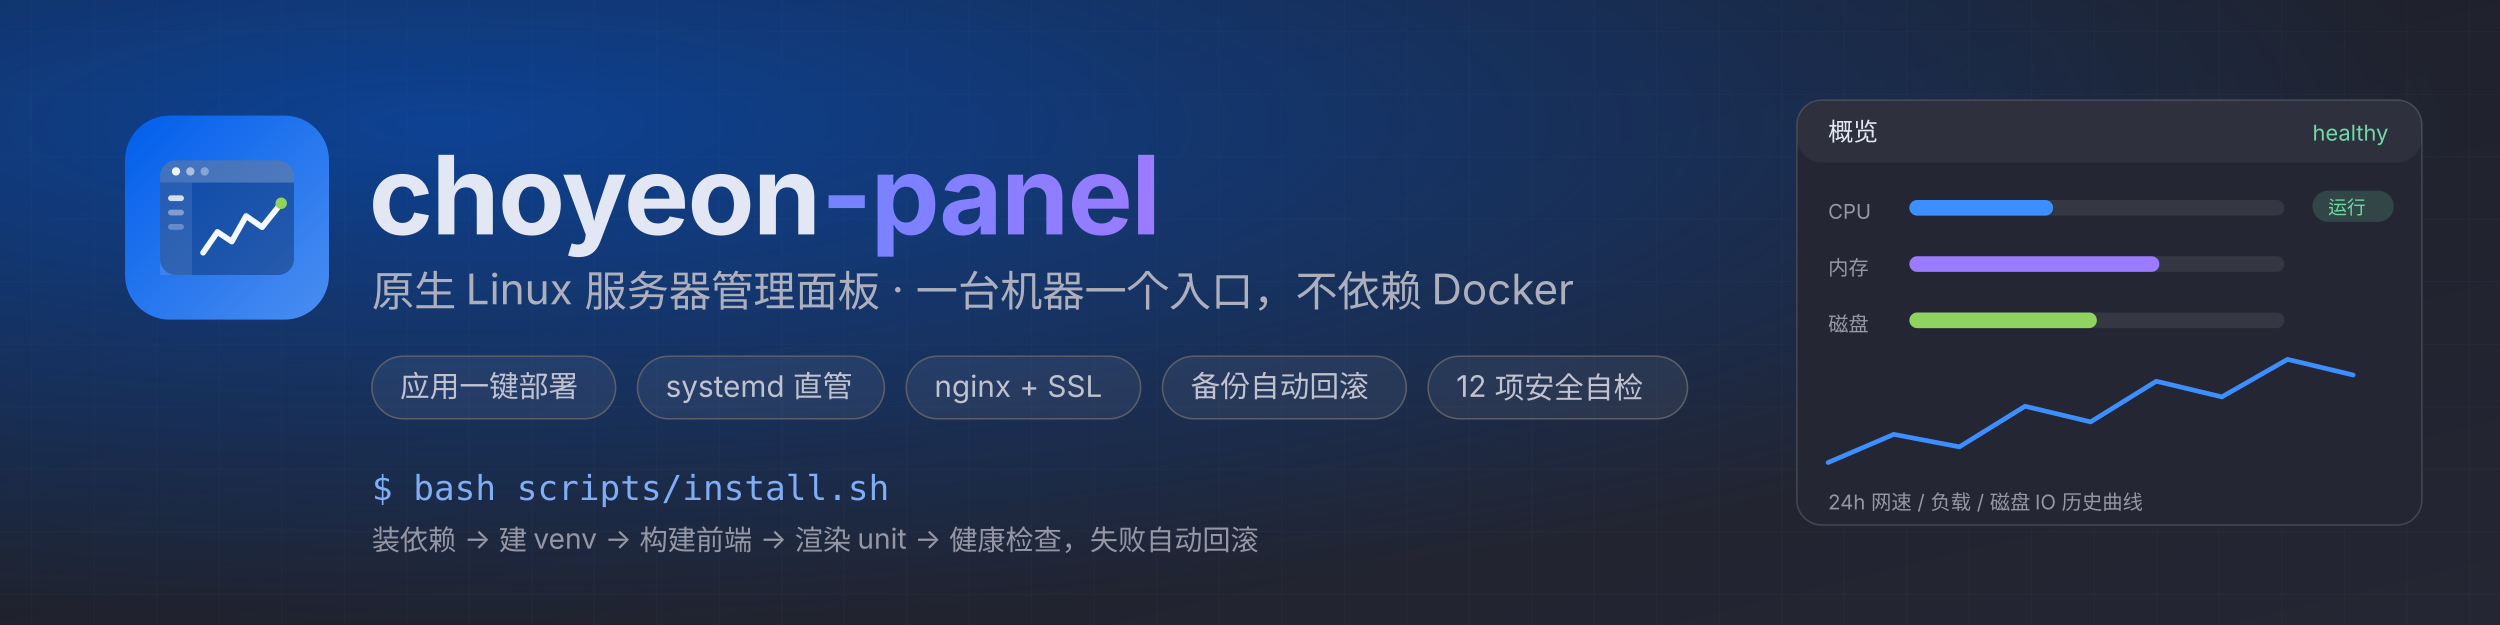
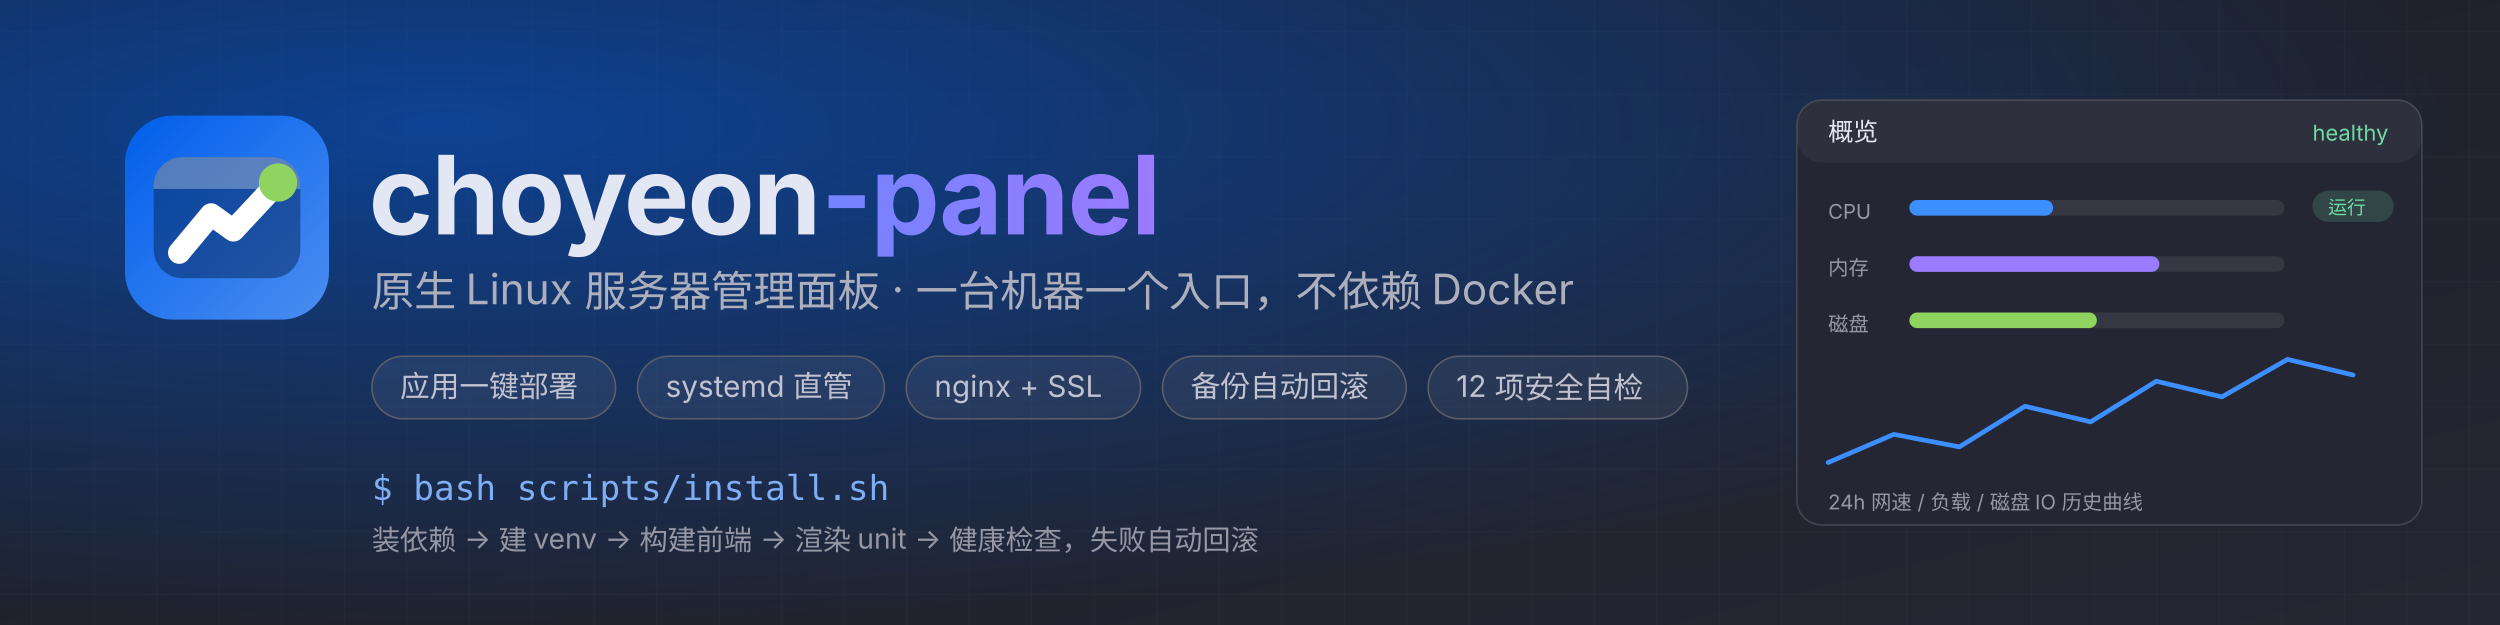
<svg xmlns="http://www.w3.org/2000/svg" width="1600" height="400" viewBox="0 0 1600 400" role="img" aria-label="choyeon-panel — 原生 Linux 服务器管理面板">
  <defs>
    <linearGradient id="bn-bg" x1="0" y1="0" x2="1" y2="1">
      <stop offset="0" stop-color="#1b1e27" />
      <stop offset="1" stop-color="#242633" />
    </linearGradient>
    <radialGradient id="bn-glow" cx=".18" cy=".2" r=".8">
      <stop offset="0" stop-color="#005eeb" stop-opacity=".55" />
      <stop offset="1" stop-color="#005eeb" stop-opacity="0" />
    </radialGradient>
    <linearGradient id="bn-mark" x1="0" y1="0" x2="1" y2="1">
      <stop offset="0" stop-color="#005eeb" />
      <stop offset="1" stop-color="#4c8ef1" />
    </linearGradient>
    <linearGradient id="bn-line" x1="0" y1="0" x2="1" y2="0">
      <stop offset="0" stop-color="#3d8eff" />
      <stop offset="1" stop-color="#9b7bff" />
    </linearGradient>
    <pattern id="bn-grid" width="40" height="40" patternUnits="userSpaceOnUse" patternTransform="translate(20,20)">
      <path d="M40 0H0v40" fill="none" stroke="#ffffff" stroke-opacity=".035" />
    </pattern>
  </defs>
  <rect width="1600" height="400" fill="url(#bn-bg)" />
  <rect width="1600" height="400" fill="url(#bn-grid)" />
  <rect width="1600" height="400" fill="url(#bn-glow)" />
  <g transform="translate(80,74) scale(1.02)">
-     <rect width="128" height="128" rx="28" fill="url(#bn-mark)" />
-     <rect x="22" y="28" width="84" height="72" rx="10" fill="#08224f" fill-opacity=".42" />
-     <path d="M22 38a10 10 0 0 1 10-10h64a10 10 0 0 1 10 10v4H22z" fill="#fff" fill-opacity=".22" />
-     <circle cx="32" cy="35" r="2.6" fill="#fff" fill-opacity=".9" />
-     <circle cx="41" cy="35" r="2.6" fill="#fff" fill-opacity=".55" />
-     <circle cx="50" cy="35" r="2.6" fill="#fff" fill-opacity=".35" />
-     <rect x="22" y="42" width="20" height="58" fill="#fff" fill-opacity=".10" />
-     <rect x="27" y="50" width="10" height="3.6" rx="1.8" fill="#fff" fill-opacity=".8" />
-     <rect x="27" y="59" width="10" height="3.6" rx="1.8" fill="#fff" fill-opacity=".4" />
-     <rect x="27" y="68" width="10" height="3.6" rx="1.8" fill="#fff" fill-opacity=".28" />
-     <polyline points="49,86 58,73 67,79 76,63 86,70 98,55" fill="none" stroke="#fff" stroke-width="3.6" stroke-linecap="round" stroke-linejoin="round" opacity=".95" />
-     <circle cx="98" cy="55" r="3.6" fill="#8fd460" />
+     <rect width="128" height="128" rx="30" fill="url(#bn-mark)" />
+     <rect x="18" y="26" width="92" height="76" rx="18" fill="#062457" fill-opacity=".5" />
+     <path d="M18 44a18 18 0 0 1 18-18h56a18 18 0 0 1 18 18v2H18z" fill="#fff" fill-opacity=".3" />
+     <polyline points="34,86 54,62 68,72 96,42" fill="none" stroke="#fff" stroke-width="14" stroke-linecap="round" stroke-linejoin="round" />
+     <circle cx="96" cy="42" r="12" fill="#8fd460" />
  </g>
  <text x="236" y="150" font-family="Inter, 'PingFang SC', 'Microsoft YaHei', system-ui, sans-serif" font-size="70" font-weight="700" fill="#e3e6f3" letter-spacing="-1">
    choyeon<tspan fill="url(#bn-line)">-panel</tspan>
  </text>
  <text x="238" y="196" font-family="Inter, 'PingFang SC', 'Microsoft YaHei', system-ui, sans-serif" font-size="27" fill="#adb0bc">
    原生 Linux 服务器管理面板 · 一台机器一个入口，不依赖 Docker
  </text>
  <g font-family="Inter, 'PingFang SC', 'Microsoft YaHei', system-ui, sans-serif" font-size="19" fill="#c0c2cf">
    <g transform="translate(238,228)">
      <rect width="156" height="40" rx="20" fill="#fff" fill-opacity=".06" stroke="#5b5e6a" />
      <text x="18" y="26">应用一键部署</text>
    </g>
    <g transform="translate(408,228)">
      <rect width="158" height="40" rx="20" fill="#fff" fill-opacity=".06" stroke="#5b5e6a" />
      <text x="18" y="26">systemd 直管</text>
    </g>
    <g transform="translate(580,228)">
      <rect width="150" height="40" rx="20" fill="#fff" fill-opacity=".06" stroke="#5b5e6a" />
      <text x="18" y="26">nginx + SSL</text>
    </g>
    <g transform="translate(744,228)">
      <rect width="156" height="40" rx="20" fill="#fff" fill-opacity=".06" stroke="#5b5e6a" />
      <text x="18" y="26">备份自动回滚</text>
    </g>
    <g transform="translate(914,228)">
      <rect width="166" height="40" rx="20" fill="#fff" fill-opacity=".06" stroke="#5b5e6a" />
      <text x="18" y="26">12 项安全自检</text>
    </g>
  </g>
  <text x="238" y="320" font-family="ui-monospace, 'SF Mono', Consolas, monospace" font-size="22" fill="#7faef5">
    $ bash scripts/install.sh
  </text>
  <text x="238" y="352" font-family="Inter, 'PingFang SC', 'Microsoft YaHei', system-ui, sans-serif" font-size="18" fill="#9597a4">
    装依赖 → 建 venv → 构建前端 → 渲染 unit → 健康检查，失败自动回滚
  </text>
  <g transform="translate(1150,64)">
    <rect width="400" height="272" rx="16" fill="#242633" stroke="#434552" />
    <rect y="0" width="400" height="40" rx="16" fill="#fff" fill-opacity=".05" />
    <text x="20" y="26" font-family="Inter, 'PingFang SC', system-ui, sans-serif" font-size="16" fill="#e3e6f3">概览</text>
    <text x="330" y="26" font-family="Inter, system-ui, sans-serif" font-size="14" fill="#6fdba4">healthy</text>
    <g font-family="Inter, system-ui, sans-serif" font-size="13" fill="#9597a4">
      <text x="20" y="76">CPU</text>
      <text x="20" y="112">内存</text>
      <text x="20" y="148">磁盘</text>
    </g>
    <g>
      <rect x="72" y="64" width="240" height="10" rx="5" fill="#fff" fill-opacity=".08" />
      <rect x="72" y="64" width="92" height="10" rx="5" fill="#3d8eff" />
      <rect x="72" y="100" width="240" height="10" rx="5" fill="#fff" fill-opacity=".08" />
      <rect x="72" y="100" width="160" height="10" rx="5" fill="#9b7bff" />
      <rect x="72" y="136" width="240" height="10" rx="5" fill="#fff" fill-opacity=".08" />
      <rect x="72" y="136" width="120" height="10" rx="5" fill="#8fd460" />
    </g>
    <polyline points="20,232 62,214 104,222 146,196 188,206 230,180 272,190 314,166 356,176" fill="none" stroke="#3d8eff" stroke-width="3" stroke-linecap="round" stroke-linejoin="round" />
    <text x="20" y="262" font-family="Inter, 'PingFang SC', system-ui, sans-serif" font-size="13" fill="#9597a4">24h 网速 / 负载 / 磁盘 IO 历史曲线</text>
    <g transform="translate(330,58)">
      <rect width="52" height="20" rx="10" fill="#6fdba4" fill-opacity=".18" />
      <text x="10" y="15" font-family="Inter, system-ui, sans-serif" font-size="12" fill="#6fdba4">运行</text>
    </g>
  </g>
</svg>
